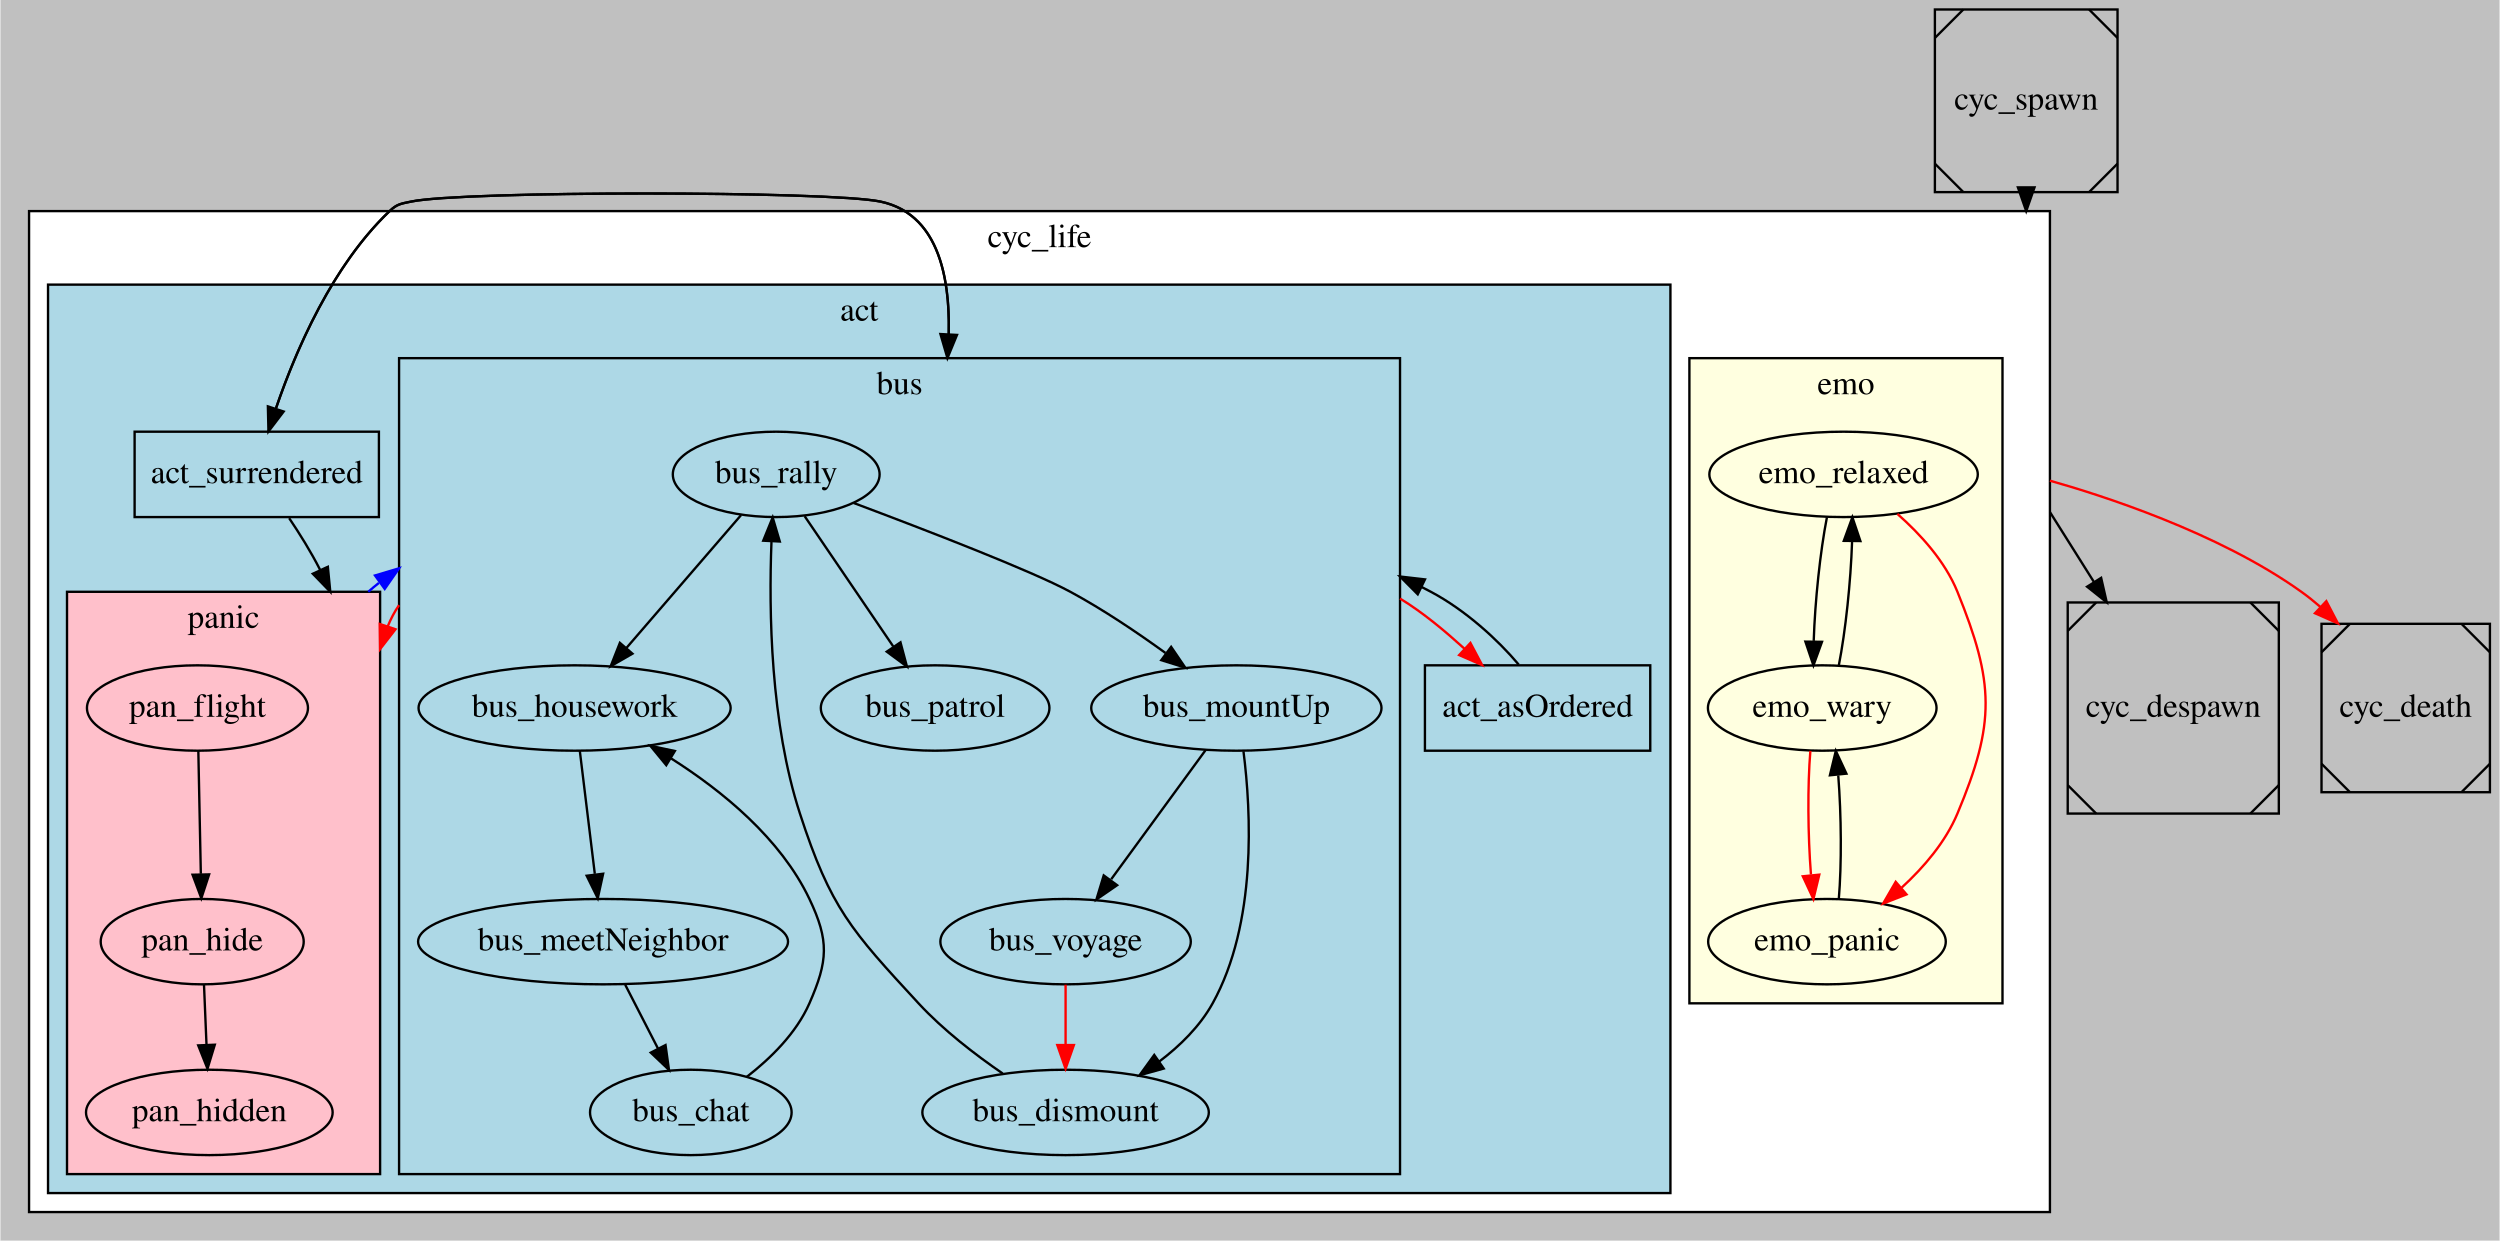
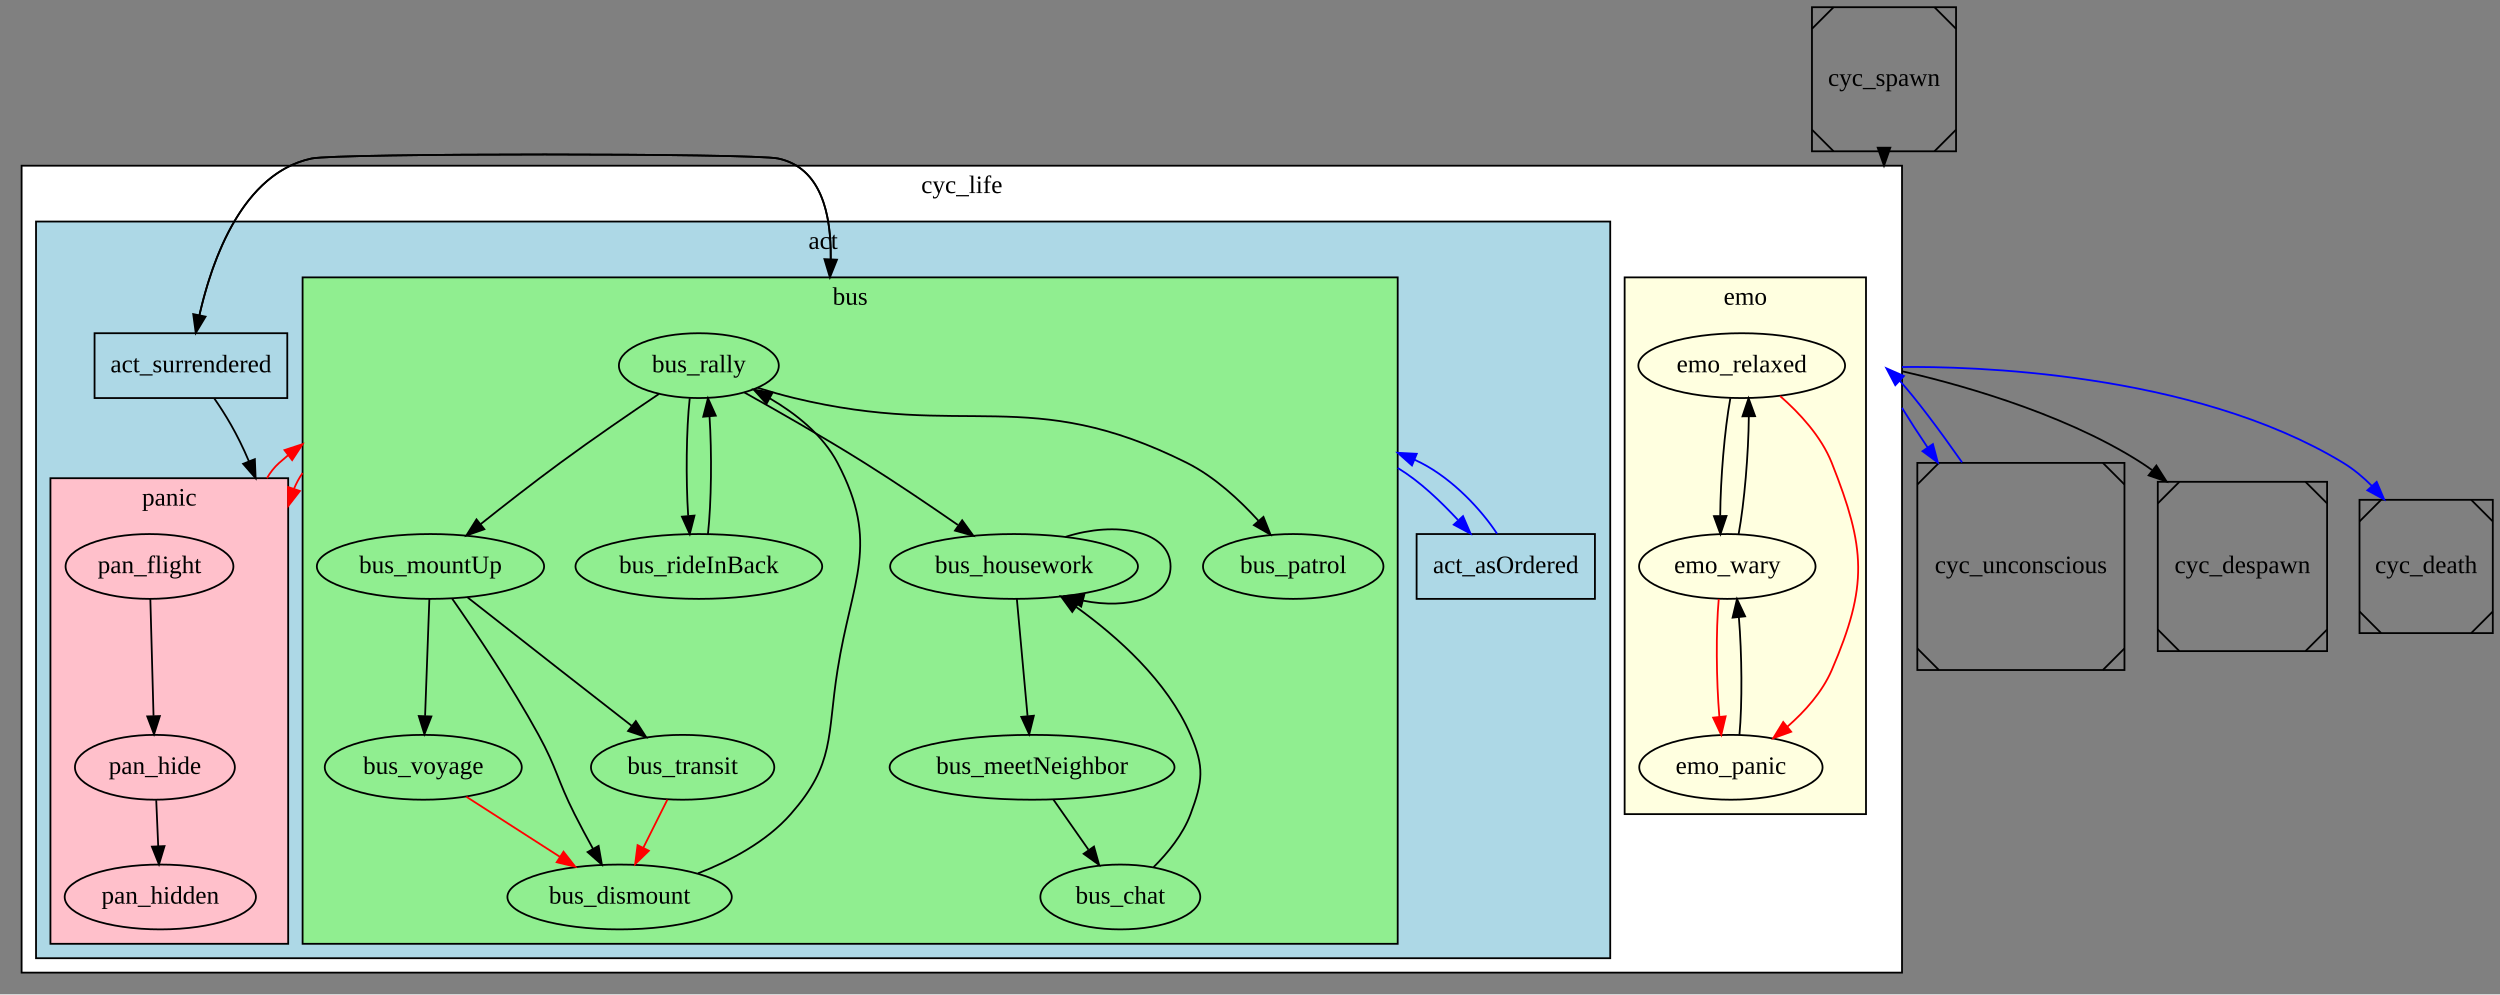
- <svg xmlns="http://www.w3.org/2000/svg" width="1054pt" height="523pt" viewBox="0.00 0.00 1053.50 523.00">
-   <g id="graph0" class="graph" transform="scale(1 1) rotate(0) translate(4 519)">
-     <polygon fill="#c0c0c0" stroke="transparent" points="-4,4 -4,-519 1049.5,-519 1049.5,4 -4,4" />
+ <svg xmlns="http://www.w3.org/2000/svg" width="1388pt" height="552pt" viewBox="0.00 0.00 1388.00 552.00">
+   <g id="graph0" class="graph" transform="scale(1 1) rotate(0) translate(4 548)">
+     <polygon fill="gray" stroke="transparent" points="-4,4 -4,-548 1384,-548 1384,4 -4,4" />
    <g id="clust1" class="cluster">
-       <polygon fill="#ffffff" stroke="#000000" points="8,-8 8,-430 860,-430 860,-8 8,-8" />
-       <text text-anchor="middle" x="434" y="-414.8" font-family="Times,serif" font-size="14.00" fill="#000000">cyc_life</text>
+       <polygon fill="white" stroke="black" points="8,-8 8,-456 1052,-456 1052,-8 8,-8" />
+       <text text-anchor="middle" x="530" y="-440.8" font-family="Times New Roman,serif" font-size="14.00">cyc_life</text>
    </g>
    <g id="clust2" class="cluster">
-       <polygon fill="#ffffe0" stroke="#000000" points="708,-96 708,-368 840,-368 840,-96 708,-96" />
-       <text text-anchor="middle" x="774" y="-352.8" font-family="Times,serif" font-size="14.00" fill="#000000">emo</text>
+       <polygon fill="lightyellow" stroke="black" points="898,-96 898,-394 1032,-394 1032,-96 898,-96" />
+       <text text-anchor="middle" x="965" y="-378.8" font-family="Times New Roman,serif" font-size="14.00">emo</text>
    </g>
    <g id="clust4" class="cluster">
-       <polygon fill="#add8e6" stroke="#000000" points="16,-16 16,-399 700,-399 700,-16 16,-16" />
-       <text text-anchor="middle" x="358" y="-383.8" font-family="Times,serif" font-size="14.00" fill="#000000">act</text>
+       <polygon fill="lightblue" stroke="black" points="16,-16 16,-425 890,-425 890,-16 16,-16" />
+       <text text-anchor="middle" x="453" y="-409.8" font-family="Times New Roman,serif" font-size="14.00">act</text>
    </g>
    <g id="clust5" class="cluster">
-       <polygon fill="#add8e6" stroke="#000000" points="164,-24 164,-368 586,-368 586,-24 164,-24" />
-       <text text-anchor="middle" x="375" y="-352.8" font-family="Times,serif" font-size="14.00" fill="#000000">bus</text>
+       <polygon fill="lightgreen" stroke="black" points="164,-24 164,-394 772,-394 772,-24 164,-24" />
+       <text text-anchor="middle" x="468" y="-378.8" font-family="Times New Roman,serif" font-size="14.00">bus</text>
    </g>
    <g id="clust6" class="cluster">
-       <polygon fill="#ffc0cb" stroke="#000000" points="24,-24 24,-269.5 156,-269.5 156,-24 24,-24" />
-       <text text-anchor="middle" x="90" y="-254.3" font-family="Times,serif" font-size="14.00" fill="#000000">panic</text>
+       <polygon fill="pink" stroke="black" points="24,-24 24,-282.5 156,-282.5 156,-24 24,-24" />
+       <text text-anchor="middle" x="90" y="-267.3" font-family="Times New Roman,serif" font-size="14.00">panic</text>
+     </g>
+     <g id="node23" class="node">
+       <polygon fill="none" stroke="black" points="1288,-280.5 1194,-280.5 1194,-186.5 1288,-186.5 1288,-280.5" />
+       <polyline fill="none" stroke="black" points="1206,-280.5 1194,-268.5 " />
+       <polyline fill="none" stroke="black" points="1194,-198.5 1206,-186.5 " />
+       <polyline fill="none" stroke="black" points="1276,-186.5 1288,-198.5 " />
+       <polyline fill="none" stroke="black" points="1288,-268.5 1276,-280.5 " />
+       <text text-anchor="middle" x="1241" y="-229.8" font-family="Times New Roman,serif" font-size="14.00">cyc_despawn</text>
+     </g>
+     <g id="edge31" class="edge">
+       <path fill="none" stroke="black" d="M1052,-341.88C1076.3,-336.4 1139.79,-320.13 1185,-291 1186.93,-289.75 1188.85,-288.43 1190.75,-287.05" />
+       <polygon fill="black" stroke="black" points="1193.22,-289.56 1198.92,-280.63 1188.9,-284.05 1193.22,-289.56" />
+     </g>
+     <g id="node24" class="node">
+       <polygon fill="none" stroke="black" points="1380,-270.5 1306,-270.5 1306,-196.5 1380,-196.5 1380,-270.5" />
+       <polyline fill="none" stroke="black" points="1318,-270.5 1306,-258.5 " />
+       <polyline fill="none" stroke="black" points="1306,-208.5 1318,-196.5 " />
+       <polyline fill="none" stroke="black" points="1368,-196.5 1380,-208.5 " />
+       <polyline fill="none" stroke="black" points="1380,-258.5 1368,-270.5 " />
+       <text text-anchor="middle" x="1343" y="-229.8" font-family="Times New Roman,serif" font-size="14.00">cyc_death</text>
+     </g>
+     <g id="edge32" class="edge">
+       <path fill="none" stroke="blue" d="M1052,-344.23C1087.96,-344.62 1213.06,-342.02 1297,-291 1302.74,-287.51 1308.07,-283.04 1312.93,-278.15" />
+       <polygon fill="blue" stroke="blue" points="1315.53,-280.48 1319.68,-270.74 1310.36,-275.77 1315.53,-280.48" />
+     </g>
+     <g id="node25" class="node">
+       <polygon fill="none" stroke="black" points="1175.5,-291 1060.5,-291 1060.5,-176 1175.5,-176 1175.5,-291" />
+       <polyline fill="none" stroke="black" points="1072.5,-291 1060.5,-279 " />
+       <polyline fill="none" stroke="black" points="1060.5,-188 1072.5,-176 " />
+       <polyline fill="none" stroke="black" points="1163.5,-176 1175.5,-188 " />
+       <polyline fill="none" stroke="black" points="1175.5,-279 1163.5,-291 " />
+       <text text-anchor="middle" x="1118" y="-229.8" font-family="Times New Roman,serif" font-size="14.00">cyc_unconscious</text>
+     </g>
+     <g id="edge33" class="edge">
+       <path fill="none" stroke="blue" d="M1052,-321.57C1056.01,-315 1060.88,-307.47 1066.14,-299.65" />
+       <polygon fill="blue" stroke="blue" points="1069.15,-301.44 1071.89,-291.21 1063.37,-297.5 1069.15,-301.44" />
+     </g>
+     <g id="node2" class="node">
+       <ellipse fill="none" stroke="black" cx="963" cy="-345" rx="57.39" ry="18" />
+       <text text-anchor="middle" x="963" y="-341.3" font-family="Times New Roman,serif" font-size="14.00">emo_relaxed</text>
+     </g>
+     <g id="node3" class="node">
+       <ellipse fill="none" stroke="black" cx="955" cy="-233.5" rx="48.99" ry="18" />
+       <text text-anchor="middle" x="955" y="-229.8" font-family="Times New Roman,serif" font-size="14.00">emo_wary</text>
+     </g>
+     <g id="edge1" class="edge">
+       <path fill="none" stroke="black" d="M956.69,-326.89C953.5,-309.45 951.22,-282.14 951.06,-261.73" />
+       <polygon fill="black" stroke="black" points="954.57,-261.53 951.19,-251.49 947.57,-261.44 954.57,-261.53" />
+     </g>
+     <g id="node4" class="node">
+       <ellipse fill="none" stroke="black" cx="957" cy="-122" rx="50.89" ry="18" />
+       <text text-anchor="middle" x="957" y="-118.3" font-family="Times New Roman,serif" font-size="14.00">emo_panic</text>
+     </g>
+     <g id="edge2" class="edge">
+       <path fill="none" stroke="red" d="M984.29,-328.11C995.1,-318.68 1007.16,-305.7 1013,-291 1031.87,-243.5 1033.21,-222.95 1013,-176 1007.74,-163.78 998.12,-153.05 988.32,-144.51" />
+       <polygon fill="red" stroke="red" points="990.46,-141.74 980.5,-138.14 986.04,-147.17 990.46,-141.74" />
+     </g>
+     <g id="edge5" class="edge">
+       <path fill="none" stroke="black" d="M961.29,-251.49C964.48,-268.88 966.77,-296.18 966.94,-316.63" />
+       <polygon fill="black" stroke="black" points="963.43,-316.85 966.81,-326.89 970.43,-316.93 963.43,-316.85" />
+     </g>
+     <g id="edge3" class="edge">
+       <path fill="none" stroke="red" d="M950.25,-215.39C948.65,-197.87 948.87,-170.39 950.6,-149.95" />
+       <polygon fill="red" stroke="red" points="954.08,-150.3 951.64,-139.99 947.12,-149.57 954.08,-150.3" />
+     </g>
+     <g id="edge4" class="edge">
+       <path fill="none" stroke="black" d="M961.74,-139.99C963.35,-157.46 963.13,-184.94 961.41,-205.41" />
+       <polygon fill="black" stroke="black" points="957.93,-205.08 960.38,-215.39 964.89,-205.81 957.93,-205.08" />
+     </g>
+     <g id="edge29" class="edge">
+       <path fill="none" stroke="red" d="M164,-285.36C162.07,-282.64 160.5,-279.66 159.18,-276.53" />
+       <polygon fill="red" stroke="red" points="162.5,-275.4 156,-267.03 155.86,-277.63 162.5,-275.4" />
+     </g>
+     <g id="node20" class="node">
+       <polygon fill="none" stroke="black" points="881.5,-251.5 782.5,-251.5 782.5,-215.5 881.5,-215.5 881.5,-251.5" />
+       <text text-anchor="middle" x="832" y="-229.8" font-family="Times New Roman,serif" font-size="14.00">act_asOrdered</text>
+     </g>
+     <g id="edge27" class="edge">
+       <path fill="none" stroke="blue" d="M772,-288.2C784.57,-280.59 795.9,-269.5 805.41,-259.38" />
+       <polygon fill="blue" stroke="blue" points="808.26,-261.45 812.47,-251.72 803.12,-256.7 808.26,-261.45" />
    </g>
    <g id="node21" class="node">
-       <polygon fill="none" stroke="#000000" points="956.5,-265 867.5,-265 867.5,-176 956.5,-176 956.5,-265" />
-       <polyline fill="none" stroke="#000000" points="879.5,-265 867.5,-253 " />
-       <polyline fill="none" stroke="#000000" points="867.5,-188 879.5,-176 " />
-       <polyline fill="none" stroke="#000000" points="944.5,-176 956.5,-188 " />
-       <polyline fill="none" stroke="#000000" points="956.5,-253 944.5,-265 " />
-       <text text-anchor="middle" x="912" y="-216.8" font-family="Times,serif" font-size="14.00" fill="#000000">cyc_despawn</text>
+       <polygon fill="none" stroke="black" points="155.5,-363 48.5,-363 48.5,-327 155.5,-327 155.5,-363" />
+       <text text-anchor="middle" x="102" y="-341.3" font-family="Times New Roman,serif" font-size="14.00">act_surrendered</text>
+     </g>
+     <g id="edge25" class="edge">
+       <path fill="none" stroke="black" d="M456.76,-394C458.86,-422.66 454.76,-454.32 428,-460 413.92,-462.99 183.08,-462.99 169,-460 130.82,-451.9 113.86,-404.43 106.73,-373.06" />
+       <polygon fill="black" stroke="black" points="110.13,-372.21 104.68,-363.12 103.27,-373.62 110.13,-372.21" />
+     </g>
+     <g id="node6" class="node">
+       <ellipse fill="none" stroke="black" cx="384" cy="-345" rx="44.39" ry="18" />
+       <text text-anchor="middle" x="384" y="-341.3" font-family="Times New Roman,serif" font-size="14.00">bus_rally</text>
+     </g>
+     <g id="node7" class="node">
+       <ellipse fill="none" stroke="black" cx="714" cy="-233.5" rx="50.09" ry="18" />
+       <text text-anchor="middle" x="714" y="-229.8" font-family="Times New Roman,serif" font-size="14.00">bus_patrol</text>
+     </g>
+     <g id="edge6" class="edge">
+       <path fill="none" stroke="black" d="M416.58,-332.72C423.28,-330.64 430.33,-328.61 437,-327 532.46,-303.94 567.17,-334.92 655,-291 670.25,-283.37 684.19,-270.44 694.69,-258.88" />
+       <polygon fill="black" stroke="black" points="697.47,-261.02 701.38,-251.17 692.18,-256.43 697.47,-261.02" />
+     </g>
+     <g id="node8" class="node">
+       <ellipse fill="none" stroke="black" cx="235" cy="-233.5" rx="63.09" ry="18" />
+       <text text-anchor="middle" x="235" y="-229.8" font-family="Times New Roman,serif" font-size="14.00">bus_mountUp</text>
+     </g>
+     <g id="edge7" class="edge">
+       <path fill="none" stroke="black" d="M361.84,-329.28C346.31,-318.84 325.17,-304.36 307,-291 292.16,-280.09 275.99,-267.47 262.75,-256.93" />
+       <polygon fill="black" stroke="black" points="264.91,-254.18 254.91,-250.67 260.54,-259.65 264.91,-254.18" />
+     </g>
+     <g id="node9" class="node">
+       <ellipse fill="none" stroke="black" cx="384" cy="-233.5" rx="68.49" ry="18" />
+       <text text-anchor="middle" x="384" y="-229.8" font-family="Times New Roman,serif" font-size="14.00">bus_rideInBack</text>
+     </g>
+     <g id="edge8" class="edge">
+       <path fill="none" stroke="black" d="M378.94,-326.89C377.03,-309.45 376.74,-282.14 378.07,-261.73" />
+       <polygon fill="black" stroke="black" points="381.58,-261.75 378.95,-251.49 374.61,-261.15 381.58,-261.75" />
+     </g>
+     <g id="node13" class="node">
+       <ellipse fill="none" stroke="black" cx="559" cy="-233.5" rx="68.79" ry="18" />
+       <text text-anchor="middle" x="559" y="-229.8" font-family="Times New Roman,serif" font-size="14.00">bus_housework</text>
+     </g>
+     <g id="edge15" class="edge">
+       <path fill="none" stroke="black" d="M409.29,-330.1C427.94,-319.69 453.83,-304.91 476,-291 493.41,-280.08 512.38,-267.24 527.79,-256.56" />
+       <polygon fill="black" stroke="black" points="530.2,-259.14 536.41,-250.56 526.2,-253.4 530.2,-259.14" />
+     </g>
+     <g id="node10" class="node">
+       <ellipse fill="none" stroke="black" cx="375" cy="-122" rx="50.89" ry="18" />
+       <text text-anchor="middle" x="375" y="-118.3" font-family="Times New Roman,serif" font-size="14.00">bus_transit</text>
+     </g>
+     <g id="edge9" class="edge">
+       <path fill="none" stroke="black" d="M255.47,-216.41C269.87,-205.09 289.6,-189.61 307,-176 320.03,-165.81 334.48,-154.54 346.7,-145.03" />
+       <polygon fill="black" stroke="black" points="349.01,-147.66 354.75,-138.75 344.71,-142.14 349.01,-147.66" />
+     </g>
+     <g id="node11" class="node">
+       <ellipse fill="none" stroke="black" cx="231" cy="-122" rx="54.69" ry="18" />
+       <text text-anchor="middle" x="231" y="-118.3" font-family="Times New Roman,serif" font-size="14.00">bus_voyage</text>
+     </g>
+     <g id="edge10" class="edge">
+       <path fill="none" stroke="black" d="M234.38,-215.39C233.74,-198.06 232.75,-170.96 232.01,-150.59" />
+       <polygon fill="black" stroke="black" points="235.5,-150.22 231.63,-140.35 228.5,-150.47 235.5,-150.22" />
+     </g>
+     <g id="node12" class="node">
+       <ellipse fill="none" stroke="black" cx="340" cy="-50" rx="62.29" ry="18" />
+       <text text-anchor="middle" x="340" y="-46.3" font-family="Times New Roman,serif" font-size="14.00">bus_dismount</text>
+     </g>
+     <g id="edge11" class="edge">
+       <path fill="none" stroke="black" d="M247.07,-215.58C259.79,-197.38 280.01,-167.37 295,-140 305.32,-121.16 305.33,-115.18 315,-96 318.19,-89.67 321.8,-82.95 325.27,-76.68" />
+       <polygon fill="black" stroke="black" points="328.34,-78.36 330.18,-67.92 322.23,-74.93 328.34,-78.36" />
+     </g>
+     <g id="edge16" class="edge">
+       <path fill="none" stroke="black" d="M389.05,-251.49C390.98,-268.96 391.27,-296.44 389.92,-316.91" />
+       <polygon fill="black" stroke="black" points="386.43,-316.63 389.06,-326.89 393.4,-317.23 386.43,-316.63" />
+     </g>
+     <g id="edge12" class="edge">
+       <path fill="none" stroke="red" d="M366.53,-104.05C362.5,-96.01 357.6,-86.2 353.11,-77.23" />
+       <polygon fill="red" stroke="red" points="356.24,-75.65 348.64,-68.28 349.98,-78.78 356.24,-75.65" />
+     </g>
+     <g id="edge13" class="edge">
+       <path fill="none" stroke="red" d="M254.92,-105.64C270.18,-95.84 290.18,-83 306.95,-72.23" />
+       <polygon fill="red" stroke="red" points="308.86,-75.16 315.38,-66.81 305.07,-69.27 308.86,-75.16" />
+     </g>
+     <g id="edge14" class="edge">
+       <path fill="none" stroke="black" d="M383.55,-63.13C401.63,-70.12 421.5,-80.65 435,-96 459.69,-124.07 455.15,-139.07 461,-176 469,-226.48 484.78,-245.76 461,-291 452.87,-306.46 437.96,-318.3 423.41,-326.81" />
+       <polygon fill="black" stroke="black" points="421.57,-323.83 414.46,-331.69 424.92,-329.98 421.57,-323.83" />
+     </g>
+     <g id="edge20" class="edge">
+       <path fill="none" stroke="black" d="M587.48,-249.89C615.31,-258.94 645.89,-253.48 645.89,-233.5 645.89,-215.86 622.06,-209.54 597.33,-214.52" />
+       <polygon fill="black" stroke="black" points="596.26,-211.18 587.48,-217.11 598.04,-217.96 596.26,-211.18" />
+     </g>
+     <g id="node14" class="node">
+       <ellipse fill="none" stroke="black" cx="569" cy="-122" rx="79.09" ry="18" />
+       <text text-anchor="middle" x="569" y="-118.3" font-family="Times New Roman,serif" font-size="14.00">bus_meetNeighbor</text>
+     </g>
+     <g id="edge17" class="edge">
+       <path fill="none" stroke="black" d="M560.56,-215.39C562.15,-198.06 564.62,-170.96 566.48,-150.59" />
+       <polygon fill="black" stroke="black" points="569.99,-150.63 567.42,-140.35 563.02,-149.99 569.99,-150.63" />
+     </g>
+     <g id="node15" class="node">
+       <ellipse fill="none" stroke="black" cx="618" cy="-50" rx="44.39" ry="18" />
+       <text text-anchor="middle" x="618" y="-46.3" font-family="Times New Roman,serif" font-size="14.00">bus_chat</text>
+     </g>
+     <g id="edge18" class="edge">
+       <path fill="none" stroke="black" d="M580.86,-104.05C586.7,-95.71 593.86,-85.49 600.32,-76.25" />
+       <polygon fill="black" stroke="black" points="603.38,-77.99 606.25,-67.79 597.65,-73.97 603.38,-77.99" />
+     </g>
+     <g id="edge19" class="edge">
+       <path fill="none" stroke="black" d="M636.47,-66.57C644.41,-74.47 652.81,-84.76 657,-96 663.83,-114.32 664.74,-122.04 657,-140 644.1,-169.91 616.25,-194.64 593.52,-210.99" />
+       <polygon fill="black" stroke="black" points="591.32,-208.25 585.11,-216.83 595.32,-214 591.32,-208.25" />
+     </g>
+     <g id="edge28" class="edge">
+       <path fill="none" stroke="red" d="M144.2,-282.5C146.01,-285.66 148.26,-288.55 151,-291 152.64,-292.46 154.27,-293.86 155.89,-295.2" />
+       <polygon fill="red" stroke="red" points="153.94,-298.11 164,-301.41 158.2,-292.55 153.94,-298.11" />
+     </g>
+     <g id="node17" class="node">
+       <ellipse fill="none" stroke="black" cx="79" cy="-233.5" rx="46.59" ry="18" />
+       <text text-anchor="middle" x="79" y="-229.8" font-family="Times New Roman,serif" font-size="14.00">pan_flight</text>
+     </g>
+     <g id="node18" class="node">
+       <ellipse fill="none" stroke="black" cx="82" cy="-122" rx="44.39" ry="18" />
+       <text text-anchor="middle" x="82" y="-118.3" font-family="Times New Roman,serif" font-size="14.00">pan_hide</text>
+     </g>
+     <g id="edge21" class="edge">
+       <path fill="none" stroke="black" d="M79.47,-215.39C79.94,-198.06 80.69,-170.96 81.24,-150.59" />
+       <polygon fill="black" stroke="black" points="84.75,-150.44 81.52,-140.35 77.75,-150.25 84.75,-150.44" />
+     </g>
+     <g id="node19" class="node">
+       <ellipse fill="none" stroke="black" cx="85" cy="-50" rx="53.09" ry="18" />
+       <text text-anchor="middle" x="85" y="-46.3" font-family="Times New Roman,serif" font-size="14.00">pan_hidden</text>
+     </g>
+     <g id="edge22" class="edge">
+       <path fill="none" stroke="black" d="M82.74,-103.7C83.07,-95.98 83.47,-86.71 83.84,-78.11" />
+       <polygon fill="black" stroke="black" points="87.34,-78.25 84.27,-68.1 80.34,-77.95 87.34,-78.25" />
    </g>
    <g id="edge26" class="edge">
-       <path fill="none" stroke="#000000" d="M859.998,-303.116C865.148,-294.935 871.758,-284.433 878.526,-273.681" />
-       <polygon fill="#000000" stroke="#000000" points="881.594,-275.377 883.959,-265.049 875.67,-271.648 881.594,-275.377" />
+       <path fill="none" stroke="blue" d="M827.13,-251.72C818.62,-264.7 802.93,-281.78 785,-291 783.84,-291.6 782.61,-292.19 781.32,-292.78" />
+       <polygon fill="blue" stroke="blue" points="779.92,-289.58 772,-296.61 782.58,-296.05 779.92,-289.58" />
+     </g>
+     <g id="edge24" class="edge">
+       <path fill="none" stroke="black" d="M104.68,-363.12C110.29,-393.19 126.51,-450.98 169,-460 183.08,-462.99 413.92,-462.99 428,-460 451.62,-454.99 457.59,-429.73 457.21,-404.15" />
+       <polygon fill="black" stroke="black" points="460.7,-403.83 456.76,-394 453.71,-404.14 460.7,-403.83" />
+     </g>
+     <g id="edge23" class="edge">
+       <path fill="none" stroke="black" d="M115.02,-326.71C120.85,-318.3 127.51,-307.71 134.21,-291.86" />
+       <polygon fill="black" stroke="black" points="137.49,-293.09 137.93,-282.5 130.98,-290.5 137.49,-293.09" />
    </g>
    <g id="node22" class="node">
-       <polygon fill="none" stroke="#000000" points="1045.5,-256 974.5,-256 974.5,-185 1045.5,-185 1045.5,-256" />
-       <polyline fill="none" stroke="#000000" points="986.5,-256 974.5,-244 " />
-       <polyline fill="none" stroke="#000000" points="974.5,-197 986.5,-185 " />
-       <polyline fill="none" stroke="#000000" points="1033.5,-185 1045.5,-197 " />
-       <polyline fill="none" stroke="#000000" points="1045.5,-244 1033.5,-256 " />
-       <text text-anchor="middle" x="1010" y="-216.8" font-family="Times,serif" font-size="14.00" fill="#000000">cyc_death</text>
-     </g>
-     <g id="edge27" class="edge">
-       <path fill="none" stroke="#ff0000" d="M859.997,-316.341C881.048,-310.414 930.892,-294.629 966,-269.5 968.696,-267.57 971.346,-265.449 973.926,-263.204" />
-       <polygon fill="#ff0000" stroke="#ff0000" points="976.529,-265.561 981.429,-256.168 971.741,-260.455 976.529,-265.561" />
-     </g>
-     <g id="node2" class="node">
-       <ellipse fill="none" stroke="#000000" cx="773" cy="-319" rx="56.59" ry="18" />
-       <text text-anchor="middle" x="773" y="-315.3" font-family="Times,serif" font-size="14.00" fill="#000000">emo_relaxed</text>
-     </g>
-     <g id="node3" class="node">
-       <ellipse fill="none" stroke="#000000" cx="764" cy="-220.5" rx="48.192" ry="18" />
-       <text text-anchor="middle" x="764" y="-216.8" font-family="Times,serif" font-size="14.00" fill="#000000">emo_wary</text>
-     </g>
-     <g id="edge1" class="edge">
-       <path fill="none" stroke="#000000" d="M765.985,-300.934C763.134,-286.354 760.966,-265.582 760.411,-248.799" />
-       <polygon fill="#000000" stroke="#000000" points="763.907,-248.41 760.288,-238.452 756.907,-248.493 763.907,-248.41" />
-     </g>
-     <g id="node4" class="node">
-       <ellipse fill="none" stroke="#000000" cx="766" cy="-122" rx="50.091" ry="18" />
-       <text text-anchor="middle" x="766" y="-118.3" font-family="Times,serif" font-size="14.00" fill="#000000">emo_panic</text>
-     </g>
-     <g id="edge2" class="edge">
-       <path fill="none" stroke="#ff0000" d="M795.686,-302.326C805.441,-293.739 815.785,-282.37 821,-269.5 836.607,-230.987 837.079,-214.319 821,-176 815.984,-164.046 806.889,-153.407 797.519,-144.798" />
-       <polygon fill="#ff0000" stroke="#ff0000" points="799.536,-141.917 789.668,-138.061 794.977,-147.23 799.536,-141.917" />
-     </g>
-     <g id="edge5" class="edge">
-       <path fill="none" stroke="#000000" d="M770.992,-238.452C773.847,-252.998 776.021,-273.765 776.585,-290.569" />
-       <polygon fill="#000000" stroke="#000000" points="773.09,-290.978 776.713,-300.934 780.089,-290.891 773.09,-290.978" />
-     </g>
-     <g id="edge3" class="edge">
-       <path fill="none" stroke="#ff0000" d="M759.003,-202.434C757.78,-187.855 757.931,-167.082 759.25,-150.299" />
-       <polygon fill="#ff0000" stroke="#ff0000" points="762.773,-150.25 760.283,-139.952 755.807,-149.555 762.773,-150.25" />
-     </g>
-     <g id="edge4" class="edge">
-       <path fill="none" stroke="#000000" d="M770.988,-139.952C772.218,-154.498 772.073,-175.265 770.76,-192.069" />
-       <polygon fill="#000000" stroke="#000000" points="767.236,-192.137 769.731,-202.434 774.202,-192.828 767.236,-192.137" />
-     </g>
-     <g id="edge24" class="edge">
-       <path fill="none" stroke="#ff0000" d="M164.002,-263.87C162.064,-261.101 160.495,-258.036 159.187,-254.853" />
-       <polygon fill="#ff0000" stroke="#ff0000" points="162.492,-253.7 155.997,-245.329 155.855,-255.923 162.492,-253.7" />
-     </g>
-     <g id="node18" class="node">
-       <polygon fill="none" stroke="#000000" points="691.5,-238.5 596.5,-238.5 596.5,-202.5 691.5,-202.5 691.5,-238.5" />
-       <text text-anchor="middle" x="644" y="-216.8" font-family="Times,serif" font-size="14.00" fill="#000000">act_asOrdered</text>
-     </g>
-     <g id="edge22" class="edge">
-       <path fill="none" stroke="#ff0000" d="M585.998,-266.65C595.734,-260.718 604.989,-252.932 613.224,-245.449" />
-       <polygon fill="#ff0000" stroke="#ff0000" points="615.678,-247.947 620.635,-238.583 610.921,-242.812 615.678,-247.947" />
-     </g>
-     <g id="node19" class="node">
-       <polygon fill="none" stroke="#000000" points="155.5,-337 52.5,-337 52.5,-301 155.5,-301 155.5,-337" />
-       <text text-anchor="middle" x="104" y="-315.3" font-family="Times,serif" font-size="14.00" fill="#000000">act_surrendered</text>
-     </g>
-     <g id="edge20" class="edge">
-       <path fill="none" stroke="#000000" d="M395.19,-367.998C397.545,-396.667 393.72,-428.33 367,-434 345.479,-438.567 190.521,-438.567 169,-434 164.718,-433.091 163.17,-433.018 160,-430 135.927,-407.079 120.552,-371.566 112.121,-346.906" />
-       <polygon fill="#000000" stroke="#000000" points="115.345,-345.501 108.928,-337.07 108.687,-347.662 115.345,-345.501" />
-     </g>
-     <g id="node6" class="node">
-       <ellipse fill="none" stroke="#000000" cx="323" cy="-319" rx="43.592" ry="18" />
-       <text text-anchor="middle" x="323" y="-315.3" font-family="Times,serif" font-size="14.00" fill="#000000">bus_rally</text>
-     </g>
-     <g id="node7" class="node">
-       <ellipse fill="none" stroke="#000000" cx="390" cy="-220.5" rx="48.192" ry="18" />
-       <text text-anchor="middle" x="390" y="-216.8" font-family="Times,serif" font-size="14.00" fill="#000000">bus_patrol</text>
-     </g>
-     <g id="edge6" class="edge">
-       <path fill="none" stroke="#000000" d="M334.978,-301.39C345.363,-286.123 360.534,-263.82 372.316,-246.498" />
-       <polygon fill="#000000" stroke="#000000" points="375.395,-248.194 378.125,-237.957 369.607,-244.257 375.395,-248.194" />
-     </g>
-     <g id="node8" class="node">
-       <ellipse fill="none" stroke="#000000" cx="517" cy="-220.5" rx="61.189" ry="18" />
-       <text text-anchor="middle" x="517" y="-216.8" font-family="Times,serif" font-size="14.00" fill="#000000">bus_mountUp</text>
-     </g>
-     <g id="edge7" class="edge">
-       <path fill="none" stroke="#000000" d="M355.642,-306.947C386.603,-295.339 430.735,-278.286 447,-269.5 460.759,-262.068 475.055,-252.448 487.114,-243.703" />
-       <polygon fill="#000000" stroke="#000000" points="489.499,-246.292 495.46,-237.533 485.338,-240.663 489.499,-246.292" />
-     </g>
-     <g id="node11" class="node">
-       <ellipse fill="none" stroke="#000000" cx="238" cy="-220.5" rx="65.789" ry="18" />
-       <text text-anchor="middle" x="238" y="-216.8" font-family="Times,serif" font-size="14.00" fill="#000000">bus_housework</text>
-     </g>
-     <g id="edge12" class="edge">
-       <path fill="none" stroke="#000000" d="M308.194,-301.843C294.83,-286.356 274.995,-263.37 259.815,-245.78" />
-       <polygon fill="#000000" stroke="#000000" points="262.392,-243.408 253.209,-238.124 257.092,-247.982 262.392,-243.408" />
-     </g>
-     <g id="node9" class="node">
-       <ellipse fill="none" stroke="#000000" cx="445" cy="-122" rx="52.791" ry="18" />
-       <text text-anchor="middle" x="445" y="-118.3" font-family="Times,serif" font-size="14.00" fill="#000000">bus_voyage</text>
-     </g>
-     <g id="edge8" class="edge">
-       <path fill="none" stroke="#000000" d="M504.128,-202.89C493.037,-187.717 476.866,-165.595 464.238,-148.319" />
-       <polygon fill="#000000" stroke="#000000" points="466.73,-145.797 458.003,-139.79 461.079,-149.928 466.73,-145.797" />
-     </g>
-     <g id="node10" class="node">
-       <ellipse fill="none" stroke="#000000" cx="445" cy="-50" rx="60.389" ry="18" />
-       <text text-anchor="middle" x="445" y="-46.3" font-family="Times,serif" font-size="14.00" fill="#000000">bus_dismount</text>
-     </g>
-     <g id="edge9" class="edge">
-       <path fill="none" stroke="#000000" d="M519.994,-202.27C523.241,-176.76 525.718,-129.755 507,-96 501.625,-86.308 493.255,-78.078 484.384,-71.376" />
-       <polygon fill="#000000" stroke="#000000" points="486.374,-68.497 476.168,-65.654 482.373,-74.241 486.374,-68.497" />
-     </g>
-     <g id="edge10" class="edge">
-       <path fill="none" stroke="#ff0000" d="M445,-103.831C445,-96.131 445,-86.974 445,-78.417" />
-       <polygon fill="#ff0000" stroke="#ff0000" points="448.5,-78.413 445,-68.413 441.5,-78.413 448.5,-78.413" />
-     </g>
-     <g id="edge11" class="edge">
-       <path fill="none" stroke="#000000" d="M418.502,-66.396C406.793,-74.424 393.365,-84.774 383,-96 354.557,-126.806 345.959,-136.124 333,-176 320.587,-214.197 319.85,-261.064 321.001,-290.49" />
-       <polygon fill="#000000" stroke="#000000" points="317.524,-291.045 321.514,-300.86 324.516,-290.699 317.524,-291.045" />
-     </g>
-     <g id="node12" class="node">
-       <ellipse fill="none" stroke="#000000" cx="250" cy="-122" rx="77.986" ry="18" />
-       <text text-anchor="middle" x="250" y="-118.3" font-family="Times,serif" font-size="14.00" fill="#000000">bus_meetNeighbor</text>
-     </g>
-     <g id="edge13" class="edge">
-       <path fill="none" stroke="#000000" d="M240.201,-202.434C241.966,-187.946 244.476,-167.342 246.514,-150.614" />
-       <polygon fill="#000000" stroke="#000000" points="250.037,-150.635 247.772,-140.286 243.089,-149.789 250.037,-150.635" />
-     </g>
-     <g id="node13" class="node">
-       <ellipse fill="none" stroke="#000000" cx="287" cy="-50" rx="42.494" ry="18" />
-       <text text-anchor="middle" x="287" y="-46.3" font-family="Times,serif" font-size="14.00" fill="#000000">bus_chat</text>
-     </g>
-     <g id="edge14" class="edge">
-       <path fill="none" stroke="#000000" d="M259.337,-103.831C263.531,-95.669 268.567,-85.87 273.185,-76.883" />
-       <polygon fill="#000000" stroke="#000000" points="276.337,-78.407 277.795,-67.913 270.111,-75.208 276.337,-78.407" />
-     </g>
-     <g id="edge15" class="edge">
-       <path fill="none" stroke="#000000" d="M310.572,-64.983C320.72,-72.851 331.502,-83.471 337,-96 344.858,-113.907 345.401,-122.341 337,-140 324.872,-165.494 300.284,-185.554 278.648,-199.274" />
-       <polygon fill="#000000" stroke="#000000" points="276.642,-196.397 269.914,-204.581 280.277,-202.38 276.642,-196.397" />
-     </g>
-     <g id="edge23" class="edge">
-       <path fill="none" stroke="#0000ff" d="M151,-269.5C152.501,-270.813 153.999,-272.063 155.492,-273.25" />
-       <polygon fill="#0000ff" stroke="#0000ff" points="153.848,-276.38 164.003,-279.4 157.947,-270.706 153.848,-276.38" />
-     </g>
-     <g id="node15" class="node">
-       <ellipse fill="none" stroke="#000000" cx="79" cy="-220.5" rx="46.593" ry="18" />
-       <text text-anchor="middle" x="79" y="-216.8" font-family="Times,serif" font-size="14.00" fill="#000000">pan_flight</text>
-     </g>
-     <g id="node16" class="node">
-       <ellipse fill="none" stroke="#000000" cx="81" cy="-122" rx="42.793" ry="18" />
-       <text text-anchor="middle" x="81" y="-118.3" font-family="Times,serif" font-size="14.00" fill="#000000">pan_hide</text>
-     </g>
-     <g id="edge16" class="edge">
-       <path fill="none" stroke="#000000" d="M79.367,-202.434C79.661,-187.946 80.079,-167.342 80.419,-150.614" />
-       <polygon fill="#000000" stroke="#000000" points="83.925,-150.355 80.629,-140.286 76.926,-150.212 83.925,-150.355" />
-     </g>
-     <g id="node17" class="node">
-       <ellipse fill="none" stroke="#000000" cx="84" cy="-50" rx="51.991" ry="18" />
-       <text text-anchor="middle" x="84" y="-46.3" font-family="Times,serif" font-size="14.00" fill="#000000">pan_hidden</text>
-     </g>
-     <g id="edge17" class="edge">
-       <path fill="none" stroke="#000000" d="M81.757,-103.831C82.078,-96.131 82.459,-86.974 82.816,-78.417" />
-       <polygon fill="#000000" stroke="#000000" points="86.313,-78.55 83.233,-68.413 79.319,-78.259 86.313,-78.55" />
-     </g>
-     <g id="edge21" class="edge">
-       <path fill="none" stroke="#000000" d="M636.021,-238.824C627.238,-249.276 613.54,-261.792 599,-269.5 597.676,-270.202 596.341,-270.894 594.998,-271.577" />
-       <polygon fill="#000000" stroke="#000000" points="593.467,-268.429 585.997,-275.943 596.522,-274.727 593.467,-268.429" />
-     </g>
-     <g id="edge19" class="edge">
-       <path fill="none" stroke="#000000" d="M108.928,-337.07C116.336,-361.163 132.488,-403.804 160,-430 163.17,-433.018 164.718,-433.091 169,-434 190.521,-438.567 345.479,-438.567 367,-434 390.589,-428.994 396.334,-403.73 395.736,-378.153" />
-       <polygon fill="#000000" stroke="#000000" points="399.222,-377.795 395.19,-367.998 392.232,-378.171 399.222,-377.795" />
-     </g>
-     <g id="edge18" class="edge">
-       <path fill="none" stroke="#000000" d="M117.659,-300.54C122.031,-294.087 126.766,-286.495 130.744,-278.695" />
-       <polygon fill="#000000" stroke="#000000" points="133.976,-280.045 135,-269.5 127.623,-277.105 133.976,-280.045" />
-     </g>
-     <g id="node20" class="node">
-       <polygon fill="none" stroke="#000000" points="888.5,-515 811.5,-515 811.5,-438 888.5,-438 888.5,-515" />
-       <polyline fill="none" stroke="#000000" points="823.5,-515 811.5,-503 " />
-       <polyline fill="none" stroke="#000000" points="811.5,-450 823.5,-438 " />
-       <polyline fill="none" stroke="#000000" points="876.5,-438 888.5,-450 " />
-       <polyline fill="none" stroke="#000000" points="888.5,-503 876.5,-515 " />
-       <text text-anchor="middle" x="850" y="-472.8" font-family="Times,serif" font-size="14.00" fill="#000000">cyc_spawn</text>
-     </g>
-     <g id="edge25" class="edge">
-       <path fill="none" stroke="#000000" d="M850,-437.971C850,-437.81 850,-437.648 850,-437.486" />
-       <polygon fill="#000000" stroke="#000000" points="853.5,-439.998 850,-429.998 846.5,-439.998 853.5,-439.998" />
+       <polygon fill="none" stroke="black" points="1082,-544 1002,-544 1002,-464 1082,-464 1082,-544" />
+       <polyline fill="none" stroke="black" points="1014,-544 1002,-532 " />
+       <polyline fill="none" stroke="black" points="1002,-476 1014,-464 " />
+       <polyline fill="none" stroke="black" points="1070,-464 1082,-476 " />
+       <polyline fill="none" stroke="black" points="1082,-532 1070,-544 " />
+       <text text-anchor="middle" x="1042" y="-500.3" font-family="Times New Roman,serif" font-size="14.00">cyc_spawn</text>
+     </g>
+     <g id="edge30" class="edge">
+       <path fill="none" stroke="black" d="M1042,-463.79C1042,-463.63 1042,-463.47 1042,-463.31" />
+       <polygon fill="black" stroke="black" points="1045.5,-466 1042,-456 1038.5,-466 1045.5,-466" />
+     </g>
+     <g id="edge34" class="edge">
+       <path fill="none" stroke="blue" d="M1085.34,-291.28C1072.75,-309.31 1059.4,-327.04 1050.7,-336.64" />
+       <polygon fill="blue" stroke="blue" points="1048.27,-334.13 1043.35,-343.51 1053.05,-339.24 1048.27,-334.13" />
    </g>
  </g>
</svg>
